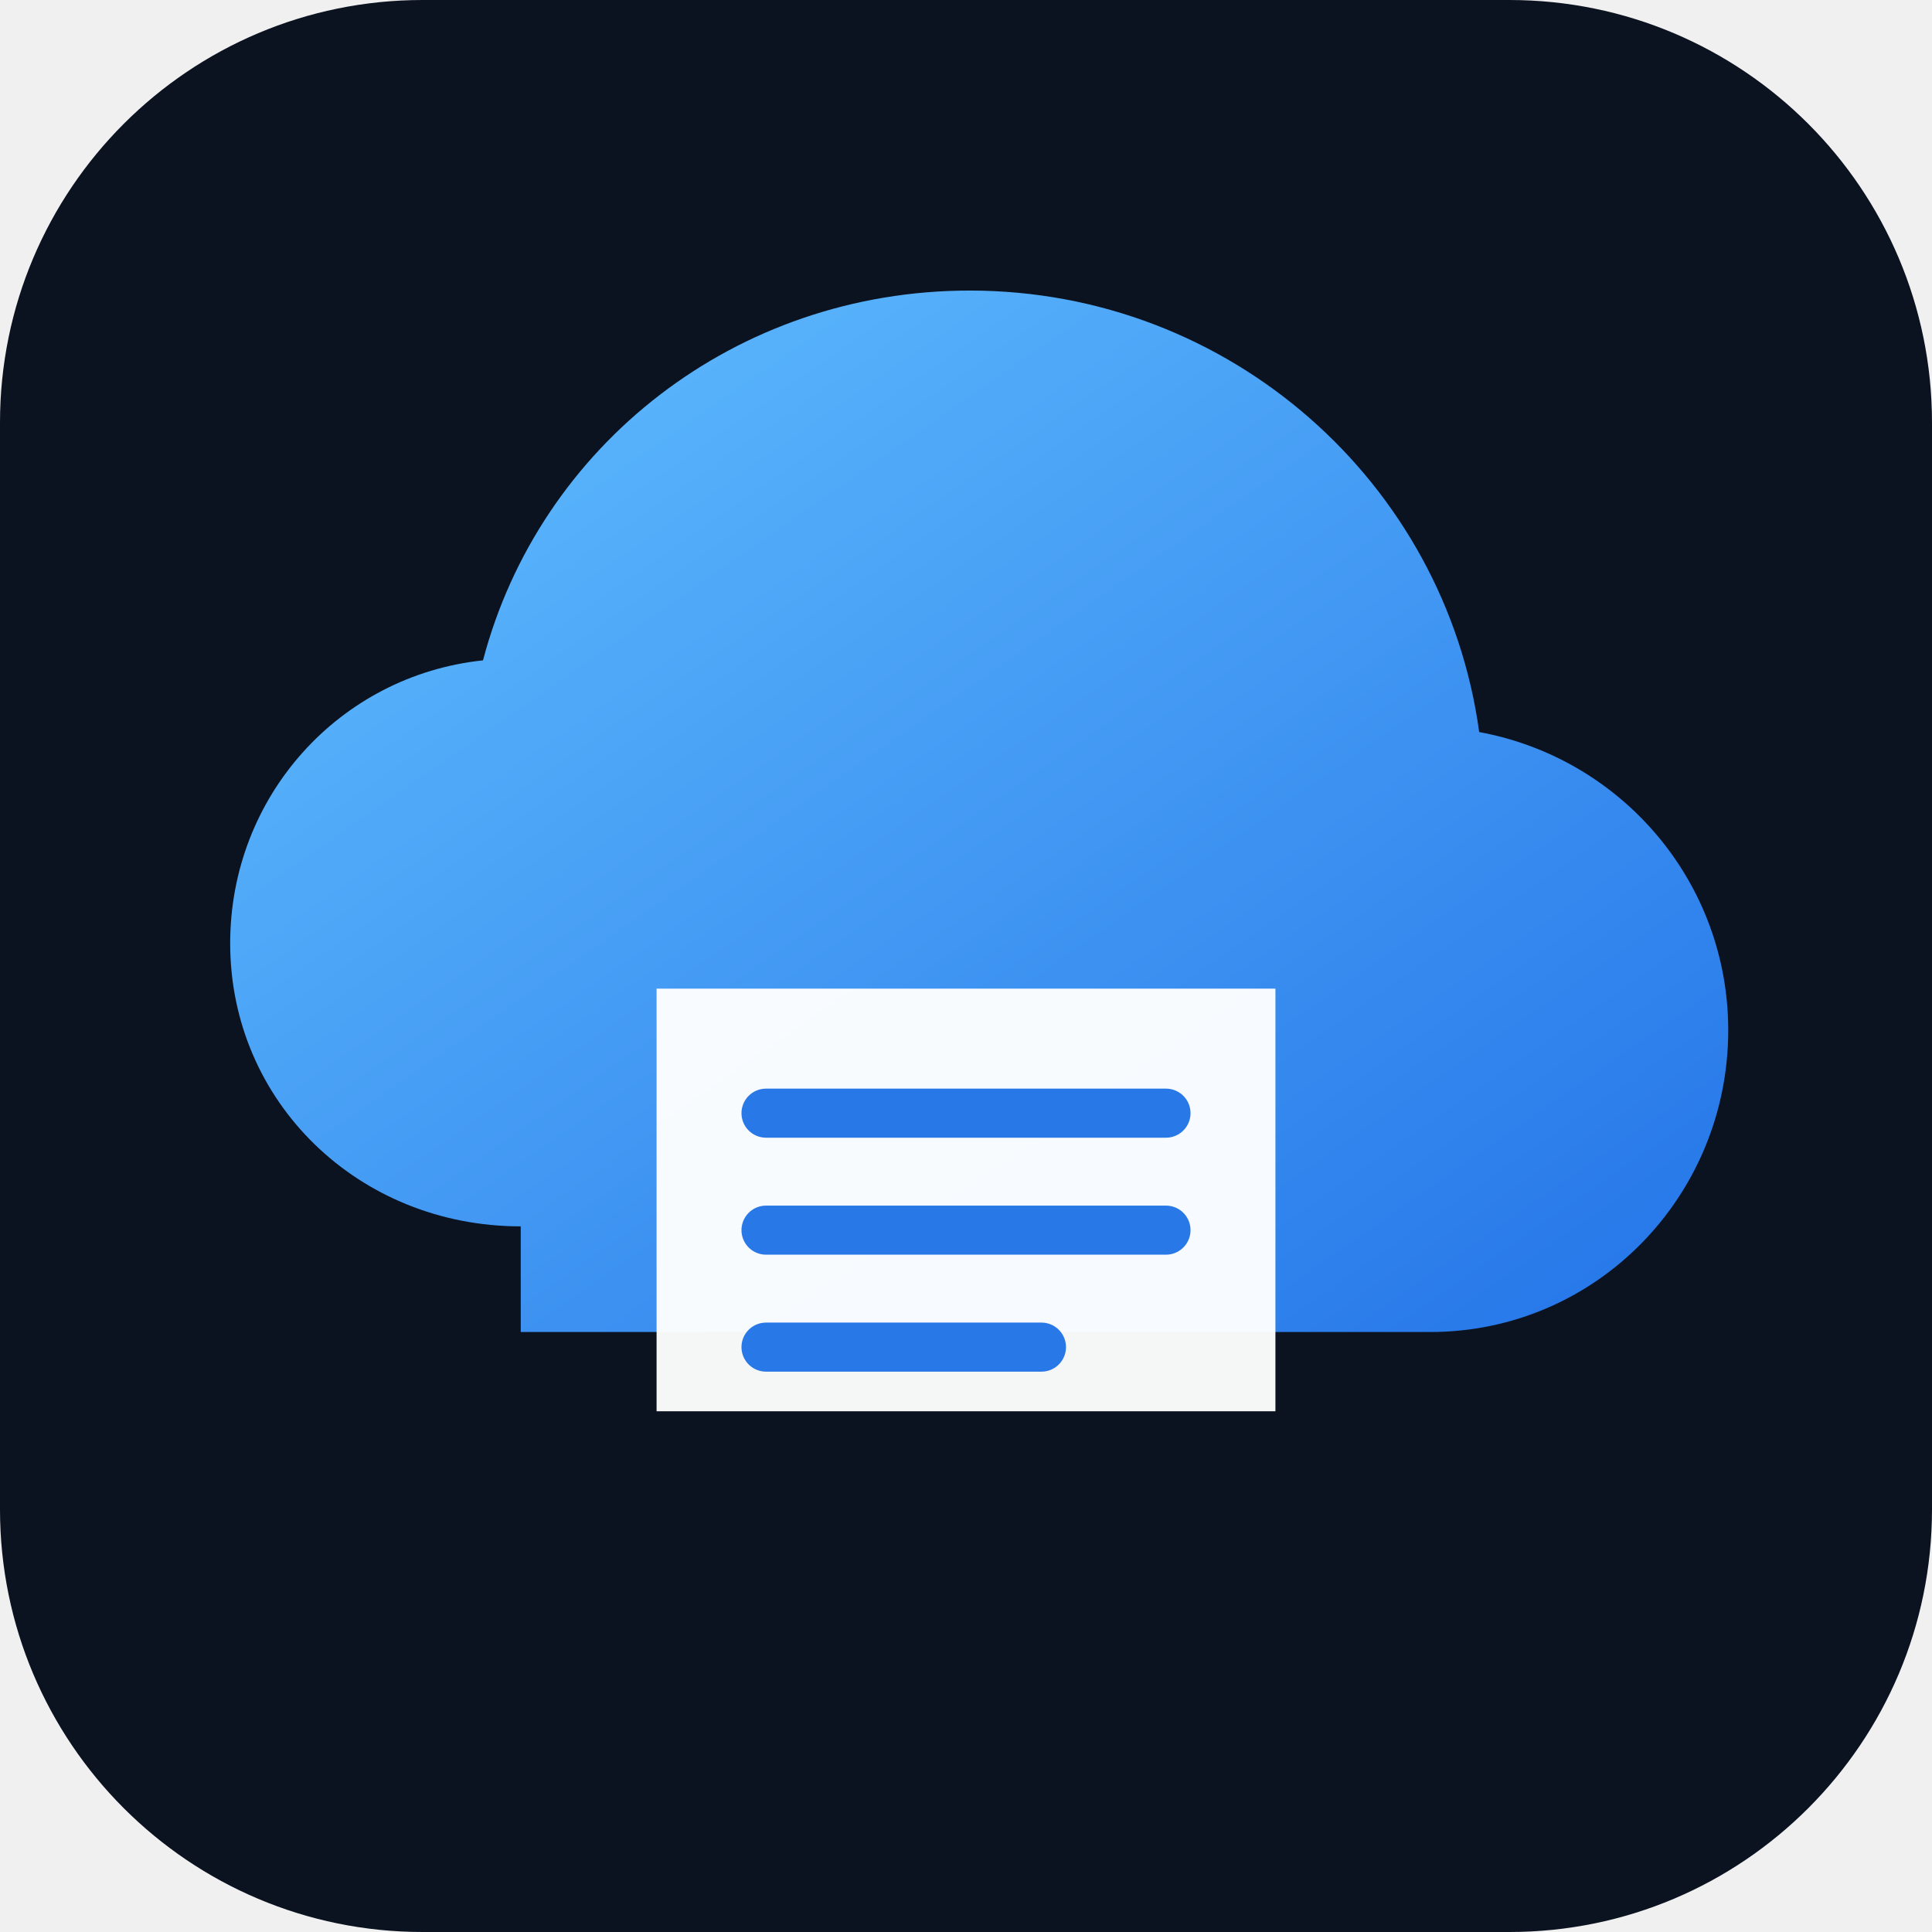
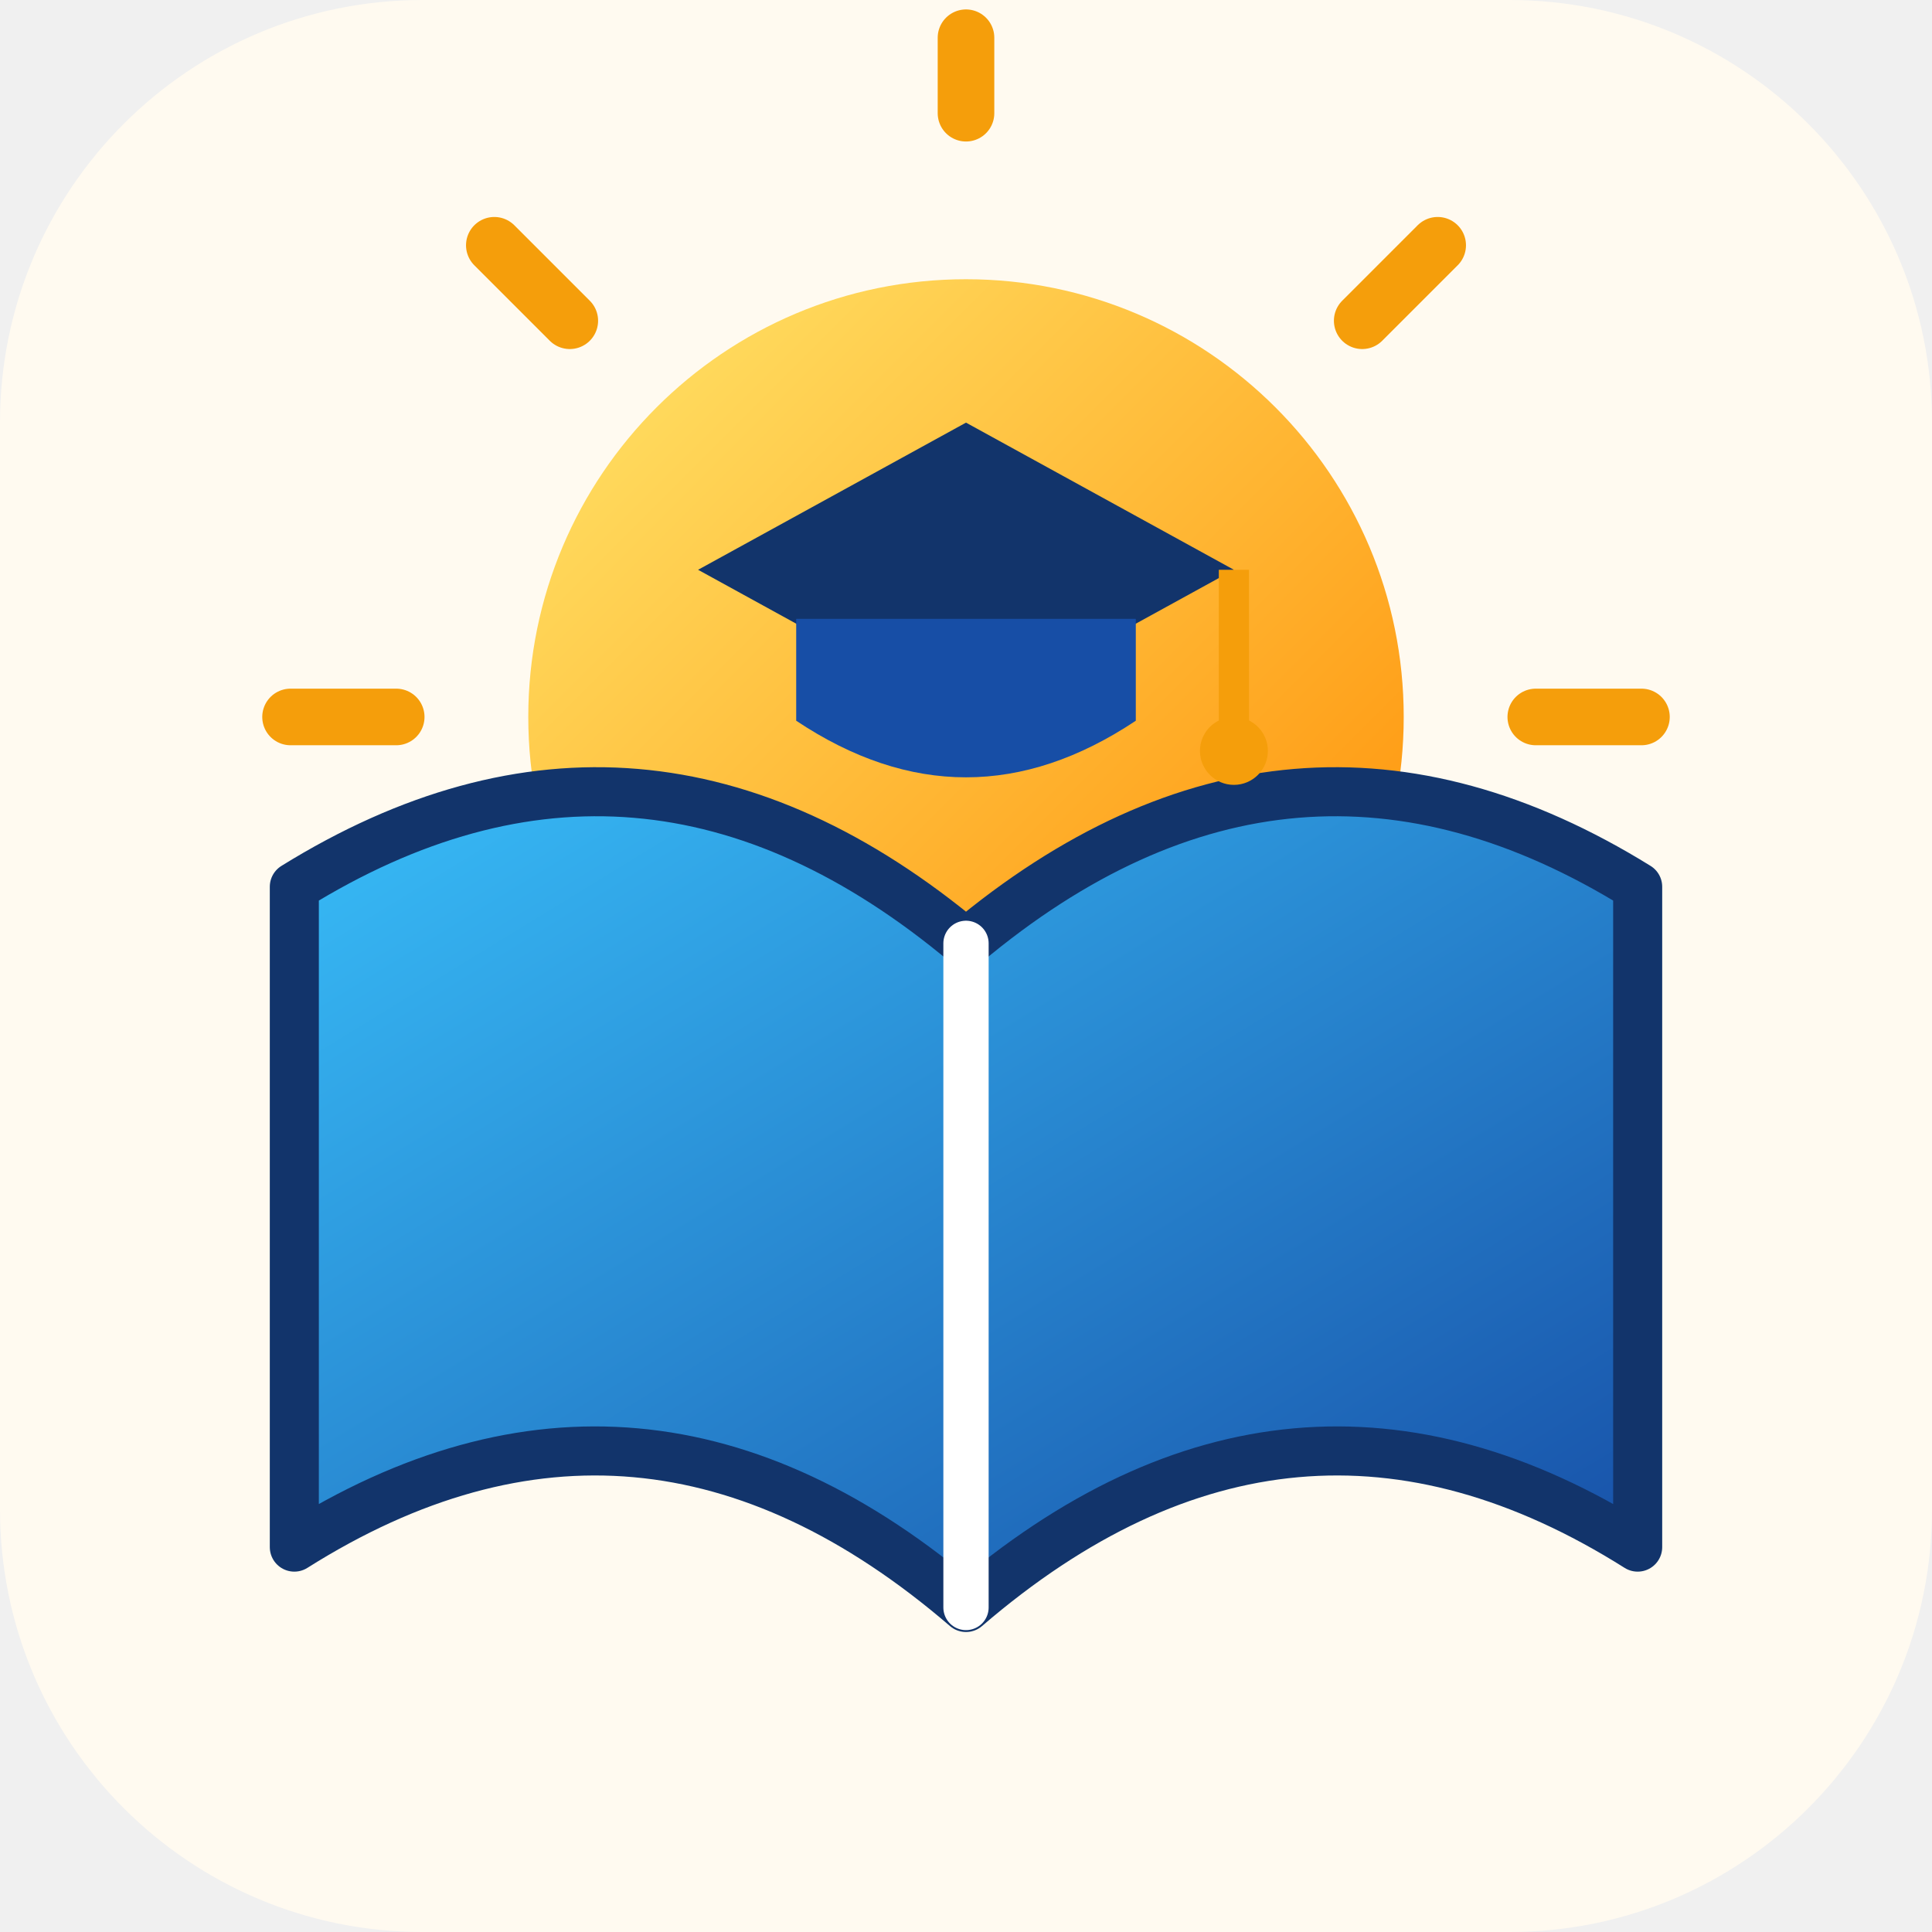
<svg xmlns="http://www.w3.org/2000/svg" viewBox="0 0 512 512">
  <defs>
-     <linearGradient id="g" x1="0" y1="0" x2="1" y2="1">
-       <stop stop-color="#63c0ff" />
-       <stop offset="1" stop-color="#2474e8" />
+     <linearGradient id="sun" x1="0" y1="0" x2="1" y2="1">
+       <stop stop-color="#ffe66b" />
+       <stop offset="1" stop-color="#ff8a00" />
+     </linearGradient>
+     <linearGradient id="book" x1="0" y1="0" x2="1" y2="1">
+       <stop stop-color="#38bdf8" />
+       <stop offset="1" stop-color="#174ea6" />
    </linearGradient>
  </defs>
-   <rect width="512" height="512" rx="112" fill="#0b1220" />
-   <path d="M138 325c-43 0-77-33-77-75 0-39 29-71 67-75 15-57 67-98 129-98 69 0 126 51 135 117 38 7 66 40 66 79 0 44-35 80-79 80H138z" fill="url(#g)" />
-   <path d="M174 262h164v112H174z" rx="12" fill="#fff" opacity=".96" />
-   <path d="M203 295h106M203 326h106M203 357h73" stroke="#2878e8" stroke-width="13" stroke-linecap="round" />
+   <rect width="512" height="512" rx="112" fill="#fffaf0" />
+   <circle cx="256" cy="190" r="116" fill="url(#sun)" />
+   <g stroke="#f59e0b" stroke-width="15" stroke-linecap="round">
+     <path d="M256 30v-20M151 85l-20-20M361 85l20-20M105 190H77M407 190h28" />
+   </g>
+   <path d="M78 235Q170 178 256 250Q342 178 434 235V410Q342 352 256 426Q170 352 78 410Z" fill="url(#book)" stroke="#12346b" stroke-width="13" stroke-linejoin="round" />
+   <path d="M256 250V426" stroke="#fff" stroke-width="12" stroke-linecap="round" />
+   <path d="M185 151 256 112l71 39-71 39Z" fill="#12346b" />
+   <path d="M211 164v27q45 30 90 0v-27" fill="#174ea6" />
+   <path d="M327 151v42" stroke="#f59e0b" stroke-width="8" />
+   <circle cx="327" cy="199" r="9" fill="#f59e0b" />
</svg>
